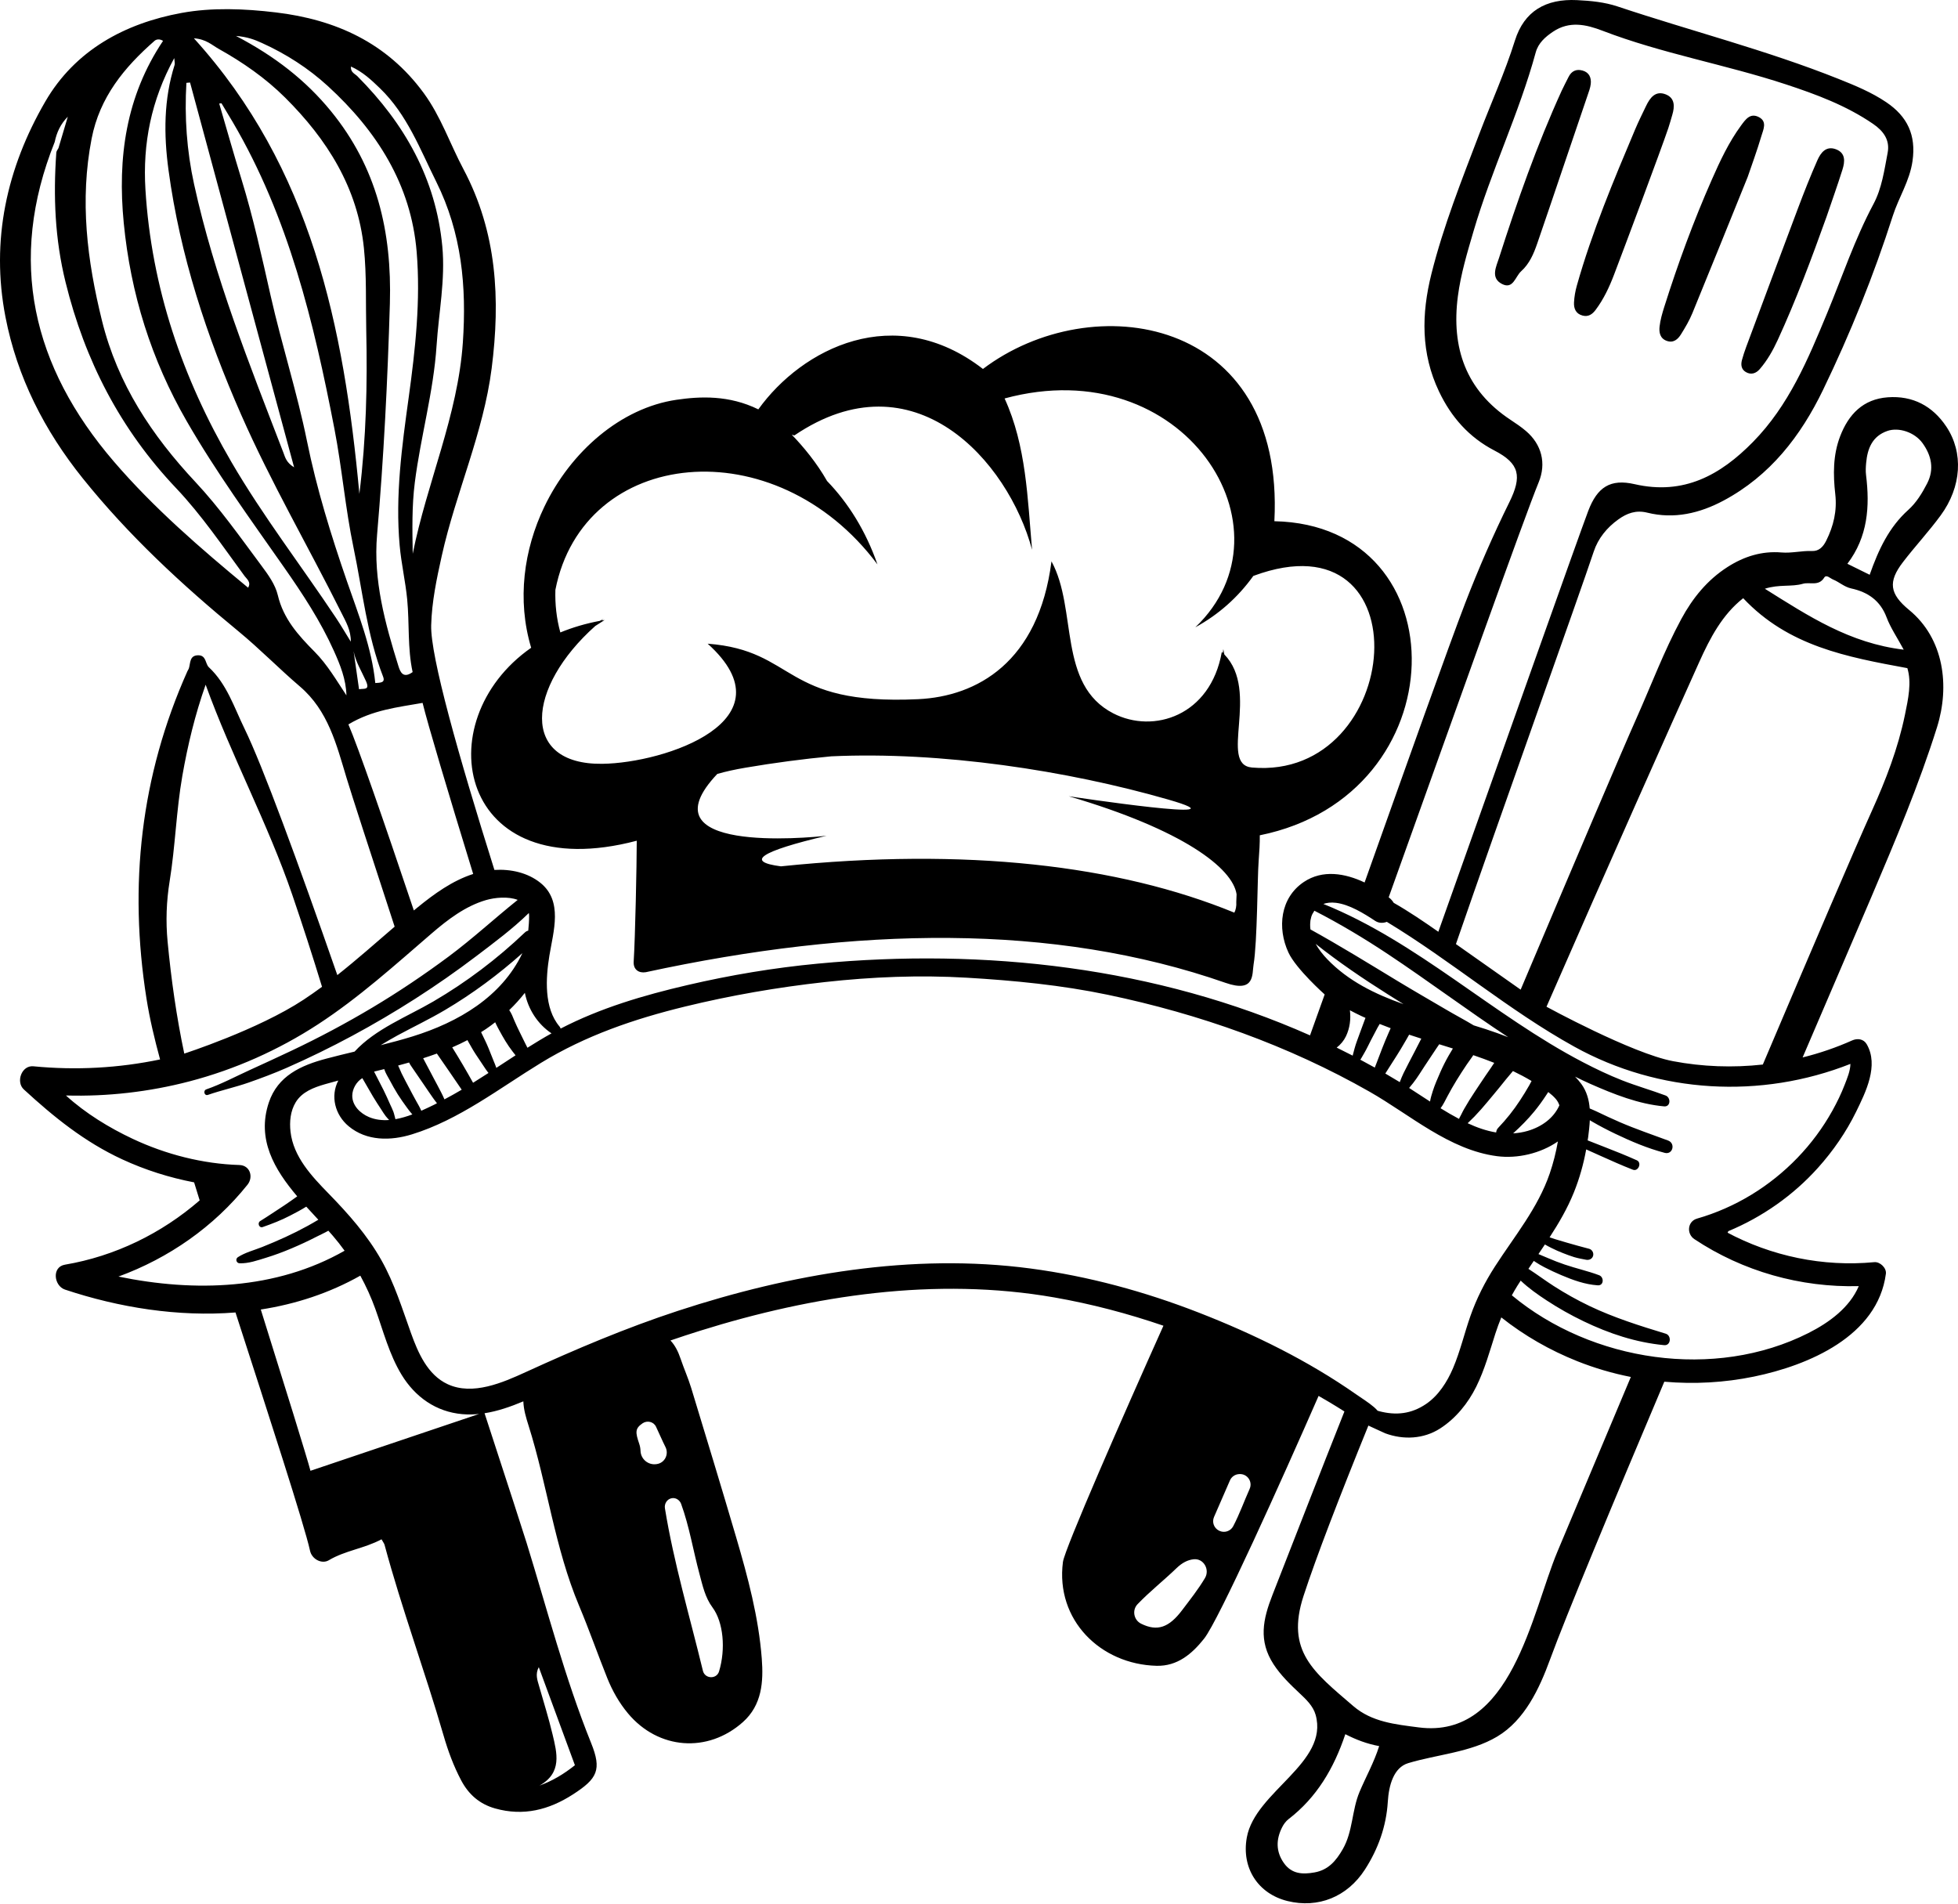
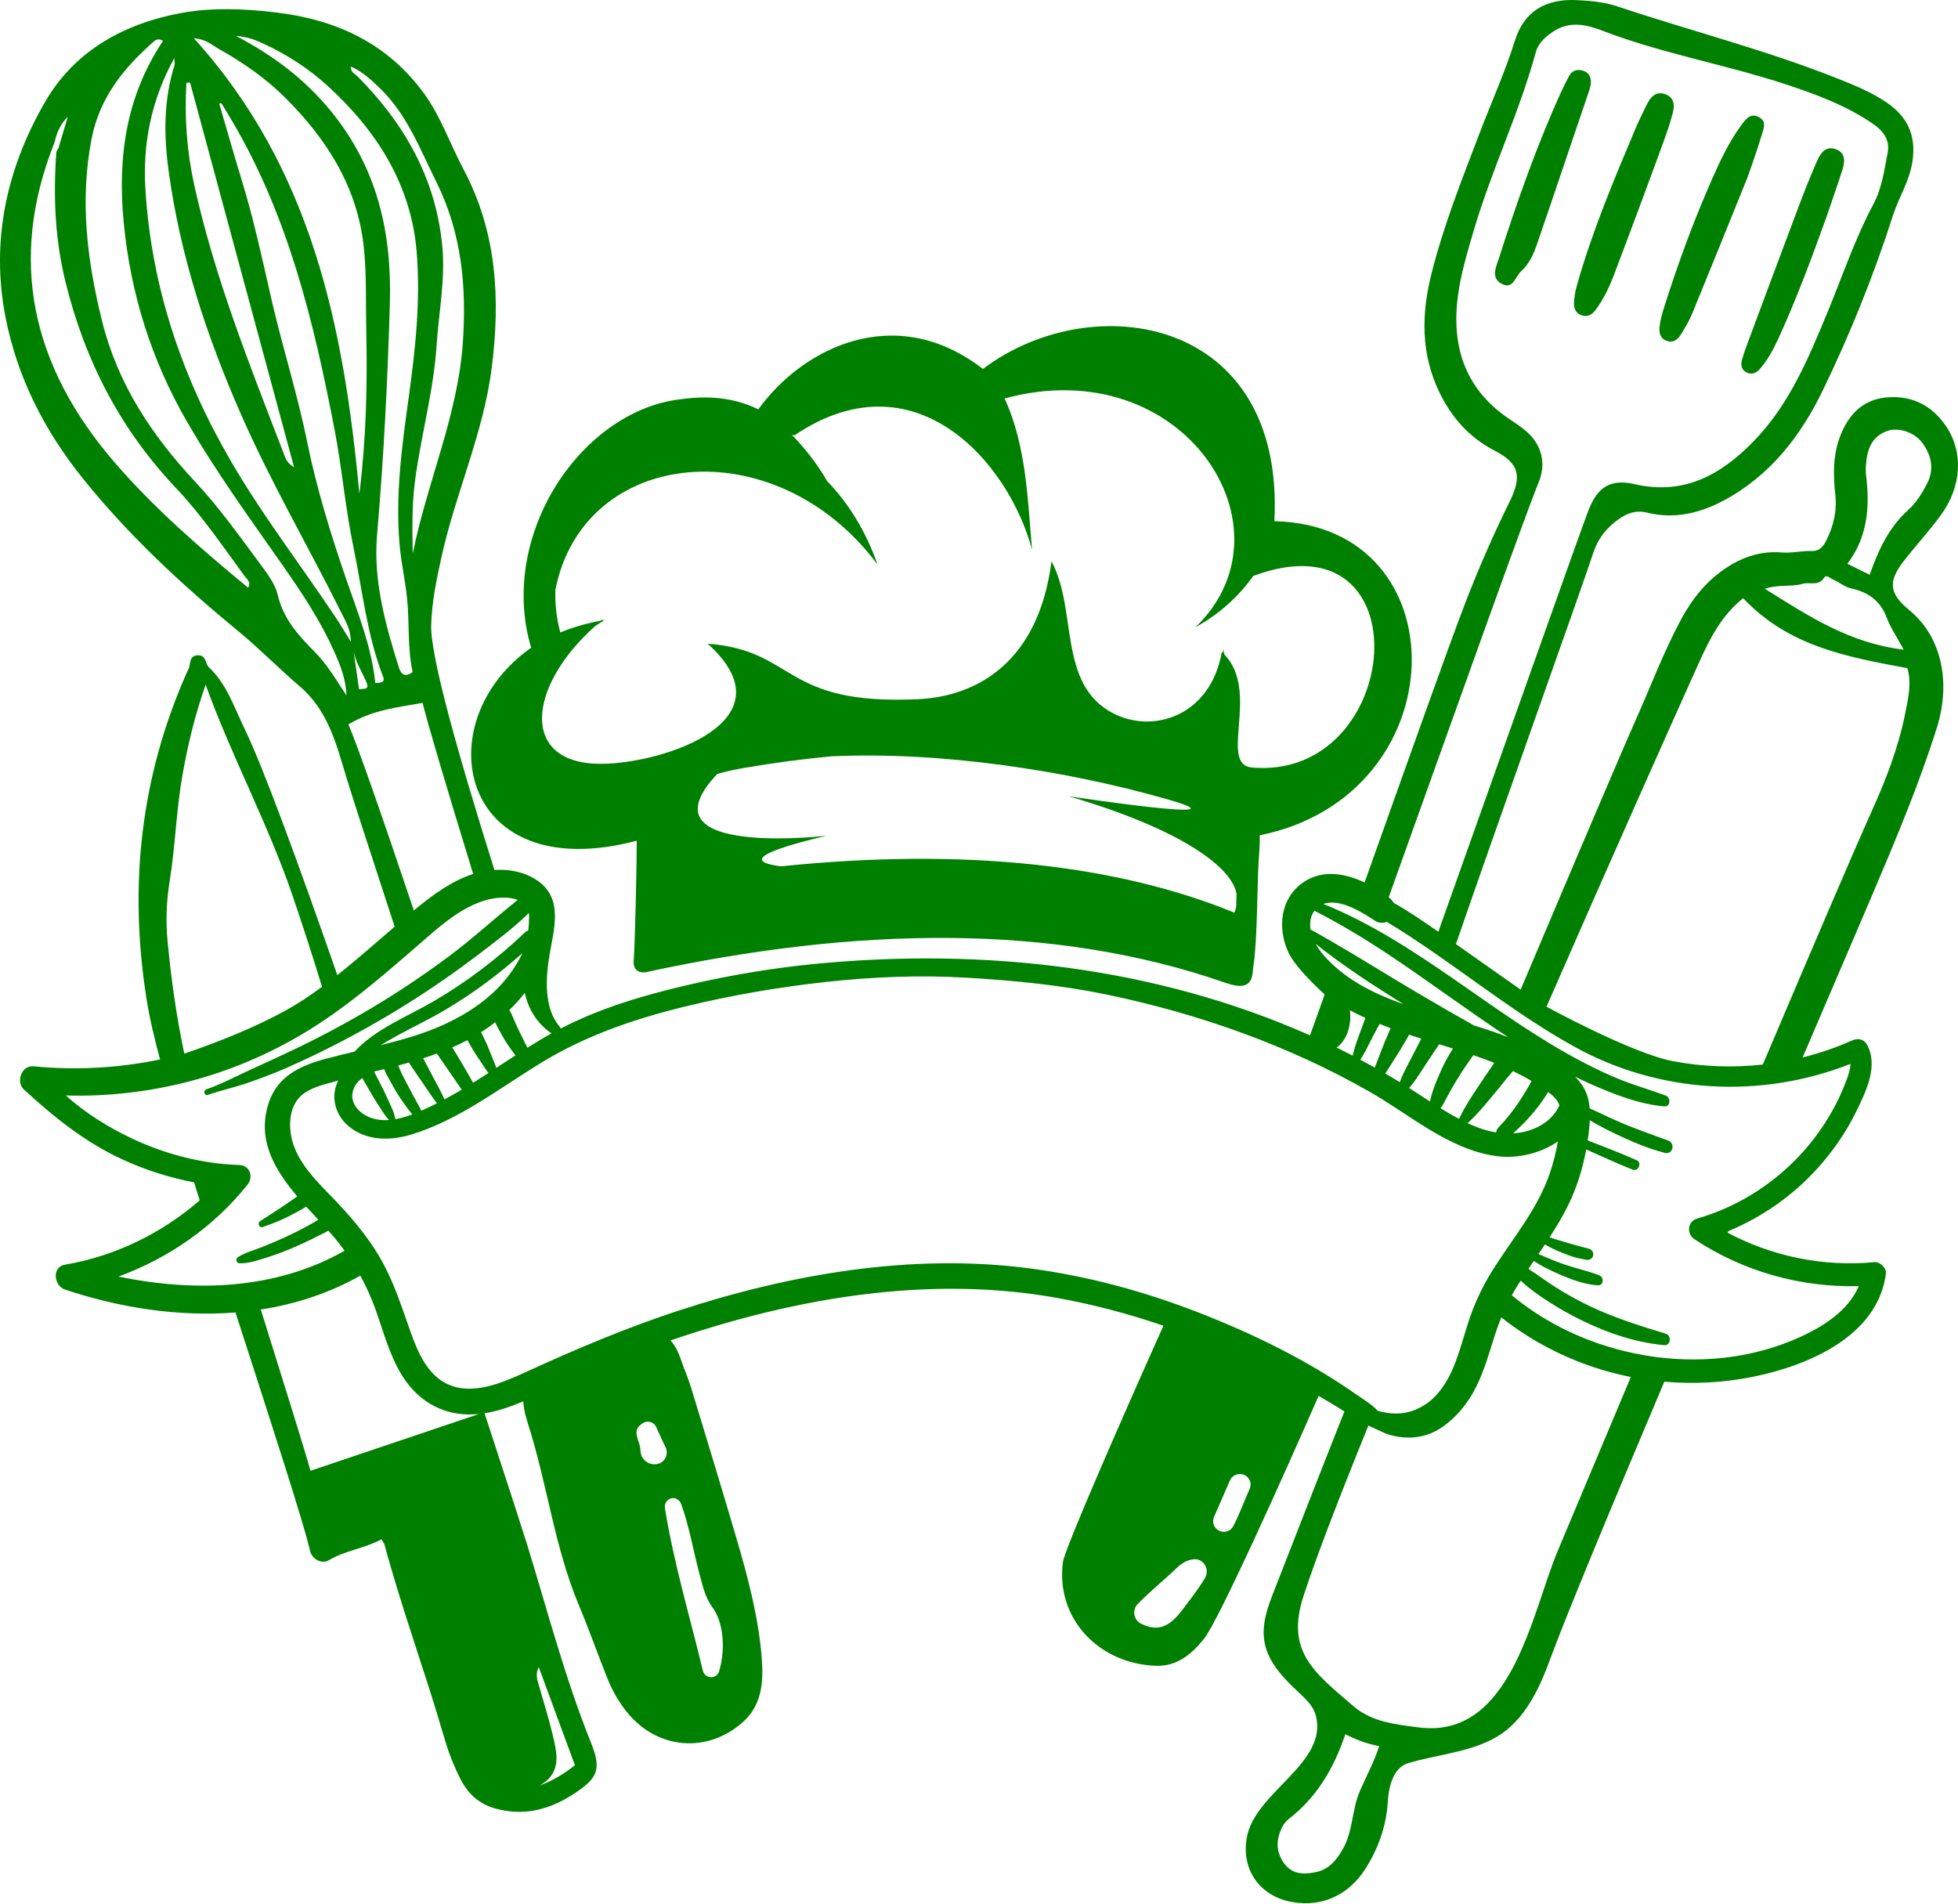
<svg xmlns="http://www.w3.org/2000/svg" xml:space="preserve" width="8.227in" height="7.997in" version="1.1" style="shape-rendering:geometricPrecision; text-rendering:geometricPrecision; image-rendering:optimizeQuality; fill-rule:evenodd; clip-rule:evenodd" viewBox="0 0 8226.55 7996.51">
  <defs>
    <style type="text/css">
   
-     .fil0 {fill:black}
+     .fil0 {fill:green}
   
  </style>
  </defs>
  <g id="Layer_x0020_1">
    <path class="fil0" d="M3492.77 3177.58c-118.85,11.22 -238.93,27.11 -359.86,47.65 -45.53,7.72 -84.93,16.51 -119.11,26.28 -316.72,334.46 379.14,268.78 458.96,259.8 -279,66.14 -342.91,108.98 -191.76,128.5 776.75,-80.26 1418.15,-5.13 1905.07,194.59 6.07,-11.03 9.42,-28.18 8.19,-44.9l1.25 -32.26c-16.28,-110.1 -224.92,-271 -705.22,-411.9 2.46,0.5 777.82,117.3 416.96,13.56 -423.35,-121.71 -953.41,-202.46 -1414.47,-181.31zm-2677.11 1790.41l-0.14 -0.43c-103.88,-19.97 -204.9,-51.76 -302.47,-96.91 -157.02,-72.67 -286.61,-177.25 -412.99,-293.57 -34.29,-31.57 -9.31,-101.98 40.27,-97.17 179.38,17.47 358.7,7.5 532.22,-28.78 -22.96,-84.59 -43.54,-169.76 -57.24,-256.67 -74.9,-474.78 -24.8,-934.15 172.33,-1374.94 1.72,-3.86 4.63,-7.28 5.86,-11.28 7.21,-22.78 2.21,-55.03 39.49,-55.18 34.1,-0.15 29.59,36.25 44.24,49.98 76.24,71.46 106.28,168.39 149.53,257.02 76.59,156.91 224.47,559.9 390.55,1036.71 82.46,-65.21 160.91,-134.95 240.8,-203.53 -102.19,-311.83 -181.46,-556.68 -201.77,-623.86 -42.5,-140.33 -77.01,-283.46 -196.47,-385.39 -88.02,-75.1 -169.07,-158.52 -258.37,-231.93 -237.15,-194.97 -461.49,-402.83 -653.99,-642.63 -160.73,-200.18 -275.61,-424.87 -324.58,-677.92 -62.33,-321.98 5.36,-625.42 167.16,-904.46 125.28,-216.06 334.16,-328.86 572.35,-372.65 128.46,-23.6 264.43,-18.04 396.28,-2.29 251.63,30 466.76,127.44 621.65,338.96 72.28,98.72 110.28,213.36 166.58,319.25 141.39,265.8 155.79,547.21 118.74,837.41 -34.74,271.92 -150.58,522.04 -209.65,787.61 -21.5,96.75 -41.78,192.87 -44.44,291.5 -3.51,130.48 114.17,546.26 265.68,1028.07 68.62,-4.21 139.7,11.35 192.92,53.96 95.87,76.78 54.96,203.28 38.06,306.07 -15.43,93.9 -23.43,220.61 42.9,298.18 2.2,2.59 3.49,5.44 4.32,8.35 167.47,-86.75 349.32,-140.08 532.59,-182.75 180.65,-42.08 363.79,-72.72 548.5,-90.15 702.48,-66.34 1420.51,14.17 2067.5,301.41 19.83,-55.26 40.43,-112.78 61.56,-171.9 0.12,0.09 -120.19,-106.88 -152.33,-176.33 -47.61,-103.02 -34.44,-229.8 64.85,-296.28 78.8,-52.77 172.86,-36.83 255.2,2.18 178.19,-500.61 355.43,-999.26 422.68,-1173.65 55.52,-143.89 117.17,-285.37 185.33,-423.58 54,-109.52 43.67,-162.56 -62.11,-217.39 -107.54,-55.72 -181.99,-140.64 -233.19,-248.14 -76.44,-160.46 -74.24,-325.37 -31.93,-494.31 50.63,-202 127.56,-394.72 201.35,-588.53 49.72,-130.57 107.49,-257.75 149.49,-391.68 38.98,-124.19 130.06,-176.21 260.75,-169.89 58.2,2.8 115.82,8.35 170.83,26.72 308.78,103.1 625.11,183.39 927.94,304.28 69.03,27.57 138.51,55.94 200.94,98.15 88.24,59.71 125.67,137.5 110,247.06 -12.02,84.13 -57.97,152.6 -82.75,229.99 -80.28,250.75 -178.58,494.24 -292.96,731 -93.99,194.67 -222.87,361.1 -418.03,465.37 -100.17,53.52 -207.67,78.9 -320.71,50.83 -47.93,-11.93 -85.65,2.69 -121.54,28.4 -47.87,34.25 -84.96,79.53 -103.39,135.19 -56.88,171.79 -397.38,1122.21 -578.95,1648.94l0.42 0.3 271.53 191.2c222.35,-525.81 426.73,-1006.01 487.28,-1141.77 61.79,-138.63 115.1,-281.24 187.42,-415.02 47.5,-87.86 108.92,-164.19 194.79,-219.14 69.52,-44.46 144.5,-67.69 226.26,-60.85 43.5,3.67 85.18,-7.83 128.22,-6.1 28.46,1.13 46.39,-16.3 59.86,-43.37 30.96,-62.21 45.96,-125.42 38.02,-195.54 -9.26,-81.74 -9.82,-163.85 20.3,-242.74 35.47,-92.78 96.83,-156.64 200.2,-164.18 104.85,-7.68 188.19,36.26 246.14,123.2 72.81,109.26 64.26,252.85 -23.71,372.85 -49.76,67.93 -107.58,129.87 -158.83,196.79 -62.87,82.08 -56.37,132.85 26.11,200.56 146.83,120.54 171.61,319.68 117.3,492.74 -75.78,241.41 -175.33,476.94 -274.29,709.53 -51.64,121.39 -158.28,369.62 -290.41,677.83 71.37,-17.67 141.15,-41.54 208.17,-71.49 22,-9.8 48.01,-6.68 61.18,16.04 51.58,89.15 -4.03,200.83 -44.67,283.82 -41.89,85.54 -96.8,164.81 -160.44,235.65 -103.81,115.52 -233.59,206.6 -376.8,266.06l0.27 -0.11 -2.78 6.53 -5.72 -3.04c189.7,101.94 406.07,147.15 621.97,126.68 23.9,-2.25 51.89,24.26 48.68,48.69 -34.48,262.43 -325.35,384.97 -554.35,432.07 -123.48,25.4 -250.83,32.47 -376.6,21.49 -220.97,522.34 -413.43,984.91 -480.36,1167.74 -44.67,122.01 -106.46,254.52 -222.01,323.3 -111.44,66.37 -251.44,74.7 -373.67,111.54 -61.5,18.52 -81.53,93.81 -85.71,162.12 -6.29,103.32 -40.49,198.45 -95.97,284.69 -74.52,115.76 -197.29,163.94 -325.04,132.64 -123.35,-30.24 -194.85,-138.17 -171.29,-267.56 35.19,-193.13 345.79,-312.67 289,-514.94 -10.42,-37.07 -40.06,-65.04 -68.15,-91.37 -39.58,-37.16 -78.89,-75.38 -108.51,-120.9 -64.02,-98.38 -45.06,-188.39 -4.56,-291.61 100.85,-256.98 200.18,-514.27 302.24,-770.62 -21.23,-13.32 -42.28,-26.58 -63.29,-39.03 -14.96,-8.85 -30.06,-17.6 -45.21,-26.32 -155.26,354.63 -419.58,942.21 -480.93,1019.68 -50.97,64.34 -112.49,116.46 -199.82,114.24 -235.71,-5.99 -424.97,-192.31 -393.43,-436.14 7.03,-54.39 254.02,-617.67 422.25,-992.68 -149.45,-51.21 -302.67,-91.58 -458.1,-118.76 -497.47,-86.97 -1011.4,-9.44 -1489.28,140.11 -41.5,12.98 -82.8,26.56 -123.9,40.69 19.13,19.83 32.6,46.7 42.99,77.59 13.79,40.96 31.62,80.56 44.19,121.83 63.78,209.28 127.5,418.58 189.21,628.49 48.98,166.63 94.01,334.72 107.32,508.46 7.43,96.93 1.22,195.26 -79.44,267.04 -147.98,131.71 -355.57,115.34 -482.54,-36.52 -37.41,-44.75 -65.83,-95.29 -87.42,-149.04 -40.35,-100.57 -75.97,-203.09 -117.99,-302.96 -102.51,-243.69 -133.39,-507.21 -212.46,-757.29 -10.47,-33.1 -20.6,-66.52 -21.93,-101.89 -53.04,22.37 -107.98,41.52 -164.09,50.16l1.15 -0.18c99.48,303.83 167.36,514.48 176.76,544.92 86.93,281.34 160.57,566.85 271.06,840.81 45.35,112.44 26.28,149.47 -76.42,215.67 -101.24,65.3 -208.22,92.36 -326.9,59.04 -65.14,-18.28 -111.26,-58.53 -142.65,-117.8 -31.9,-60.26 -55.33,-123.97 -74.14,-188.99 -77.7,-268.49 -175.21,-530.83 -247.89,-800.86 -1.56,-5.78 -5.86,-10.81 -12.74,-23.13 -73.02,39.04 -153.08,47.07 -221.37,87.92 -29.38,17.58 -71.3,-4.21 -79.05,-40.11 -22.77,-105.81 -177.15,-580.02 -313.1,-1000.87 -240.86,19.14 -488.78,-20.32 -716.39,-96.13 -46.26,-15.41 -56.79,-95.08 0,-104.7 210.72,-35.71 405.89,-131.33 565.88,-270.09 -8.45,-27.11 -16.22,-52.29 -23.23,-75.34zm1859.66 -1435.78c-0.06,100.42 -6.5,408.04 -12.92,508 -1.97,33.93 21.97,48.97 50.42,44.47 881.33,-190.71 1712.43,-208.18 2436.54,44.7 124.11,43.35 110.83,-36.64 117.56,-77.11 16.01,-96.15 15.85,-366.28 21.26,-434.33 3.18,-40.24 5.17,-76.17 4.83,-108.54 834.64,-168.48 846.7,-1303.3 61.28,-1319.59 45.02,-863.96 -767.33,-985.6 -1224.42,-639.7 -370.24,-286.25 -760.26,-85.63 -943.73,169.78 -123.43,-60.57 -244.86,-54.79 -343.8,-40.28 -116.7,17.11 -227.91,71.35 -323.93,150.79 -95.33,78.85 -175.72,182.5 -231.65,299.22 -85.91,179.33 -115.37,390.28 -55.08,591.86 -443.96,309.64 -305.09,1008.31 443.65,810.72zm2590.55 -1112.53c723.52,-268.69 632,860.33 -5.56,805 -142.19,-12.35 35.46,-319.03 -116.24,-475.08 -1.36,-7.5 -2.82,-15.03 -4.4,-22.57 -0.57,5.53 -1.18,11.02 -1.79,16.44 -1.47,-1.4 -2.92,-2.79 -4.43,-4.17 -47.4,268.62 -287.59,344.58 -455.87,257.91 -235.5,-121.28 -149.42,-436.48 -259.76,-638.78 -54.37,425.07 -313.97,567.44 -560.01,579.08 -574.65,27.13 -509.39,-204.37 -884.52,-233.13 358.09,322.63 -180.11,501.5 -442.78,504.7 -346.91,4.22 -318.5,-321.38 -29.47,-579.07 13.97,-9 27.18,-17.36 39.39,-25.08 -4.3,0.72 -8.58,1.44 -12.85,2.21l8.53 -7.07c-5.37,2.78 -10.57,5.63 -15.85,8.42 -60.14,11.31 -115.48,27.86 -166.02,48.67 -16.18,-59.12 -22.64,-119.35 -20.75,-179 117.48,-599.57 923.97,-681.57 1353.13,-106.86 -49.33,-141.8 -123.32,-258.92 -211.71,-350.39 -42.89,-75.61 -99.49,-144.33 -148.29,-194.49l11.04 2.89c501.87,-339.93 898.06,105.98 998.57,480.46 -18.84,-214.19 -24.13,-436.98 -115.4,-635.7 753.33,-204.41 1234.21,549.33 801.29,961.49 97.57,-53.5 178.83,-125.46 243.75,-215.89zm1763.21 2038.73c123.94,23.54 251.74,28.07 377.46,14.13 205.73,-484.8 385.69,-905.39 458.24,-1066.03 58.57,-129.68 109.71,-262.11 138.76,-402.89 13.87,-67.35 28.82,-135.82 10.25,-196.47 -254.72,-46.92 -499.91,-92.13 -689.79,-293.89 -87.36,68.6 -138.91,166.54 -184.44,267.68 -123.57,274.36 -372.02,830.98 -641.96,1448.76 -0.57,-0.36 358.36,195.85 531.47,228.71zm-177.1 1326.77c-76.74,-15.17 -152.09,-37.23 -224.73,-66.12 -115.4,-45.93 -222.58,-107.29 -319.53,-184.07 -8.94,22.03 -17.39,44.33 -24.76,67.42 -24.18,75.46 -45.17,151.98 -80.4,223.33 -34.37,69.61 -85.92,133.33 -151.57,175.68 -69.39,44.75 -154.41,48.79 -231.12,20.44 -6.93,-2.56 -85.82,-40 -70.74,-32.11 -122.14,300.69 -219.21,552.63 -272.26,715.26 -75.91,232.65 42.94,320.17 209.15,463.03 77.97,67.02 176.18,76.68 275,89.49 389.39,50.5 474.75,-481.31 582.56,-738.62 51.75,-123.5 166.51,-396.77 308.41,-733.74zm-5576.37 -1585.15c26.37,-17.4 52.11,-35.48 77.39,-54.09 -39.35,-128.88 -80.92,-257.29 -124.31,-384.5 -102.87,-301.33 -255.83,-583.4 -364.69,-884.75 -44.56,126.1 -75.23,253.4 -97.91,383.01 -25.69,146.68 -29.46,295.82 -53.33,442.53 -13.72,84.53 -16.66,169.06 -8.58,253.97 15.07,158.35 37.3,315.4 70.06,470.46l-1.58 0.43c-0.13,0.04 310.69,-100.24 502.95,-227.07zm741.15 1740.17c-24.63,2.76 -49.47,3.37 -74.44,1.2 -110.14,-9.53 -198.24,-72.2 -254.92,-165.28 -51.97,-85.39 -77.1,-184.07 -110.64,-277.36 -17.22,-47.81 -38.43,-94.41 -62.87,-139.21 -131.06,73.97 -272.53,119.68 -418.14,142.28 100.05,319.39 194.66,623.56 208.68,677.53l708.2 -238.71 4.14 -0.45zm6.5 -0.78l-4.91 0.6 4.45 -0.54 0.44 -0.06 0.02 -0.01zm10.81 -1.52l-4.62 0.68 0.59 -0.07 1.46 -0.22 1.44 -0.21 1.13 -0.18zm4080.53 -1973.18l0.39 0.27 -0.21 -0.15 -0.19 -0.13zm-282.86 -196.91l4.17 3.16c8.08,6.21 14.72,13.78 19.65,22.07 64.57,36.81 126.81,79.19 187.63,121.66 284.9,-801.15 589.14,-1660.95 629.71,-1767.93 38.07,-100.42 93.03,-136 194.74,-112.65 206.5,47.43 360.67,-37.94 497.57,-177.37 150.53,-153.25 230.99,-346.64 311.42,-540.81 63.56,-153.41 116.14,-311.39 194.79,-458.72 35.25,-65.99 45.53,-142.08 59.54,-215.4 10.33,-54.02 -18.25,-91.93 -61.03,-121.24 -112.6,-77.2 -239.14,-124.24 -367.25,-166.38 -254.03,-83.57 -519.29,-128.96 -769.76,-225.12 -68.93,-26.49 -139.06,-42.03 -207.79,3.98 -32.96,22.07 -62.13,48.14 -72.67,86.76 -69.96,256.47 -186.78,496.64 -261.35,751.32 -26.32,89.91 -53.75,180.28 -65.88,273.76 -28.12,216.5 33.42,395.1 221.92,519.38 22.08,14.57 44.17,29.47 64.22,46.61 66.14,56.43 86.22,135.72 53.43,215.35 -60.08,145.87 -358.57,985.94 -630.22,1743.71l-1.41 -1.07 -1.4 -1.06 -0.03 -0.02zm-98.39 -60.13l1.7 0.8 -1.63 -0.78 -0.07 -0.02zm-228.46 642.69c21.34,9.49 16.46,7.27 0.85,0.37l-0.85 -0.37zm-463.69 1276.24l-0.69 -0.28 0.01 0.01 0.68 0.27zm-3302.41 -1801.44c4.99,-4.11 9.99,-8.22 15,-12.31 70.26,-57.3 147.01,-112.89 234.28,-140.97l0 -0c-106.96,-347.84 -190.46,-628.55 -212.59,-718.79 -105.22,18.56 -210.2,29.52 -311.7,90.4 40.23,92.88 147.74,402.8 275.01,781.67zm303.16 -43.56c-86.75,25.29 -161.21,82.29 -228.75,140.47 -154.58,133.18 -305.61,269.69 -477.05,381.47 -165.65,107.98 -348.54,189.58 -539.89,239.62 -168.89,44.13 -344.55,64.41 -519.25,59.38 82.54,75.28 182.36,135.91 280.01,181.89 139.29,65.6 294.69,105.53 448.82,110.24 44.94,1.36 59.72,50.52 34.17,82.53 -141.13,176.85 -331.18,308.93 -542.32,386.15 320.28,66.15 661.58,55.94 950.13,-108.58 -15.38,-21.24 -31.44,-41.92 -48.5,-61.71 -6.38,-7.43 -12.99,-14.89 -19.67,-22.37 -17,9.67 -35.25,17.74 -50.78,25.74 -34.58,17.83 -69.88,34.18 -105.7,49.26 -34.71,14.65 -69.79,27.68 -105.81,38.72 -35.16,10.78 -73.58,24.64 -110.87,23.08 -13.81,-0.57 -18.47,-18.14 -6.94,-25.64 30.5,-19.78 68.17,-29.19 101.74,-42.56 32.87,-13.11 65.56,-27.06 97.73,-41.82 32.06,-14.69 63.57,-30.57 94.49,-47.57 14.83,-8.15 29.41,-16.71 43.96,-25.29 -16.74,-18.07 -33.81,-36.39 -50.69,-55.04 -21.61,13.71 -44.58,25.56 -66.97,37.24 -37.42,19.54 -76.3,34.69 -116.12,48.53 -15.09,5.28 -23.44,-17.17 -10.59,-25.13 34.4,-21.28 67.83,-44.14 101.72,-66.15 18.29,-11.87 35.94,-25.13 53.94,-37.69 -95.67,-112.88 -170.87,-239.24 -119.4,-393.91 37.48,-112.69 135.5,-156.69 242.76,-185.01 39.04,-10.35 78.34,-19.87 117.63,-29.29 87.94,-95.53 221.03,-146.49 330.85,-210.57 139.43,-81.41 267.98,-178.8 384.89,-290.12 4.39,-4.17 9.18,-6.43 13.96,-7.43 2.07,-20.18 3.65,-40.39 3.63,-60.78 0,-4.77 -0.5,-9.07 -1.14,-13.3 -67.53,66.07 -145.58,124.04 -220.51,180.92 -83.11,63.1 -168.78,122.84 -256.71,179.14 -172.63,110.48 -353.29,208.15 -540.96,290.64 -51.81,22.75 -104.64,42.47 -158.02,61.24 -56.71,19.89 -115.61,32.51 -172.38,52.22 -14.76,5.13 -21.11,-18.28 -6.42,-23.36 62.82,-21.8 122.27,-53.75 182.74,-81.28 58.3,-26.52 116.54,-53.43 174.49,-80.82 116.15,-54.94 229.72,-115.5 340.07,-181.32 110.42,-65.88 217.32,-137.73 320.53,-214.41 100.81,-74.93 192.54,-159.86 290.32,-238.13 -40.14,-15.51 -96.47,-9.89 -133.14,0.81zm111.28 635.68c-10.78,-14.17 -20.79,-28.59 -30.04,-43.82 -9.1,-15.09 -17.89,-30.44 -26.21,-45.97 -4.17,-7.75 -8.47,-15.48 -12.18,-23.44 -1.4,-2.97 -2.83,-6.07 -4.25,-9.14 -12.86,10 -25.86,19.67 -39.07,28.61 -6.63,4.5 -13.44,8.58 -20.15,12.86 1.31,2.82 2.65,5.61 3.96,8.42 9.11,19.22 18.85,38.25 26.83,57.96 7.33,18.08 14.52,36.2 21.75,54.36 3.62,9 7.68,17.96 10.71,27.22 0.22,0.72 0.39,1.5 0.64,2.26 26.92,-17.64 53.85,-35.26 80.87,-52.78 -4.33,-5.5 -8.64,-11 -12.86,-16.54zm-419.21 -63.06c191.94,-59.68 373.5,-166.03 460.89,-349.81 -100.5,89.63 -209.09,170.31 -325.04,238.9 -64.81,38.33 -132.78,70.76 -199.03,106.46 -24.41,13.13 -47.92,27.36 -71.52,41.47 45.17,-11.35 90.21,-23.18 134.69,-37.02zm315.67 150.39c-6.52,-8.18 -12.1,-17.09 -17.92,-25.79 -11,-16.51 -22.04,-33.06 -33.08,-49.58 -10.99,-16.46 -20.37,-34.08 -30.33,-51.19 -1.53,-2.65 -2.82,-5.44 -4.33,-8.13 -20.91,11.06 -42.36,21.04 -63.98,30.48 30.49,48.79 59.56,98.43 87.58,148.71 21.71,-13.56 43.32,-27.25 64.82,-41.19 -0.9,-1.15 -1.89,-2.21 -2.75,-3.31zm-214.22 -78.19c-19.03,6.98 -38.26,13.47 -57.59,19.68 1.15,2.18 2.26,4.36 3.39,6.47 5.06,9.59 10.11,19.18 15.17,28.76 9.5,17.97 18.98,35.94 28.46,53.92 9.47,17.97 19.31,35.8 28.44,53.93 4.86,9.63 9.81,19.53 14.03,29.67 24.46,-13 48.67,-26.47 72.47,-40.61 -34.43,-50.85 -69.37,-101.37 -104.36,-151.82zm-18.09 183.79c-11.78,-16.6 -23.02,-33.6 -34.53,-50.4 -11.49,-16.79 -23,-33.56 -34.52,-50.36 -6.13,-8.96 -12.28,-17.9 -18.39,-26.87 -4.12,-6.02 -8.33,-12.06 -11.24,-18.52 -15.26,4.35 -30.58,8.57 -45.94,12.65 5.57,11.11 9.83,23.24 14.5,32.86 9.92,20.35 20.71,40.15 31.25,60.17 10.22,19.4 20.26,38.85 31.1,57.9 6.97,12.2 14.68,25.41 20.44,39.06 18.75,-8.28 36.75,-16.94 53.51,-25.09 4.19,-2.04 8.25,-4.38 12.4,-6.43 -6.56,-8.11 -12.68,-16.64 -18.59,-24.96zm-106.49 44.83c-13.72,-18.82 -27.39,-37.89 -39.8,-57.59 -12.02,-19.07 -22.85,-38.98 -33.52,-58.85 -7.44,-13.96 -18.18,-30.28 -23.22,-46.93 -14.22,3.56 -28.42,7.07 -42.65,10.54 3.19,6.22 6.4,12.49 9.6,18.71 10.14,19.76 20.37,39.47 30.37,59.26 10.04,19.85 18.72,40.46 27.92,60.7 4.5,9.89 9.46,19.71 13.21,29.9 3.74,10.29 5.57,20.87 8.62,31.36 23.92,-4.21 47.82,-11.4 71.04,-20.07 -7.96,-8.64 -15.06,-18.17 -21.57,-27.04zm-90.19 34.43c-6.71,-8.53 -12.26,-17.81 -18.14,-26.92 -11.96,-18.64 -24.57,-37 -35.76,-56.13 -11.21,-19.11 -22.22,-38.33 -33.32,-57.54 -3.72,-6.43 -7.43,-12.83 -11.15,-19.26 -24.82,14.9 -42.14,45.64 -42.3,73.79 -0.17,41.83 33.68,74.26 69.93,89.65 27.08,11.48 55.87,14.67 85.04,12.5 -4.9,-5.2 -9.8,-10.41 -14.3,-16.1zm584.51 -518.19c-20.11,25.72 -42.09,50.03 -65.64,72.61 4.56,6.68 8.42,13.39 11.92,21.17 2.71,6.03 5.14,12.24 7.65,18.36 0.08,0.18 0.06,0.11 0.11,0.28 0.86,1.97 1.71,3.93 2.54,5.89 6.85,15.74 14.09,31.33 21.72,46.71 7.6,15.39 15.15,30.79 22.69,46.22 3.18,6.54 6.54,13 9.83,19.51 33.25,-20.9 66.81,-41.35 101.13,-60.46 -58.61,-39.35 -98.31,-101.52 -111.96,-170.29zm1857.32 -63.54c-199.49,-11.75 -398.56,-3.61 -597.1,18.33 -197.93,21.84 -394.96,55.91 -588.42,103.13 -213.17,52.06 -416.43,121.64 -604.37,236.5 -174.86,106.85 -343.46,238.98 -541.83,300.14 -89.71,27.68 -190.37,28.7 -265.89,-34.04 -57.68,-47.96 -77.5,-126.72 -43.57,-192.03 -18.75,4.97 -37.46,10.06 -55.98,15.43 -47.37,13.81 -96.06,31.76 -122.95,75.9 -22.32,36.64 -26.63,81.83 -21.79,123.78 12.15,105.47 88.73,186.58 159.47,259.19 84.18,86.36 162.76,174.85 222.35,280.49 54.86,97.3 86.86,202.07 124.41,306.53 29.68,82.53 69.57,175.29 153.98,214.44 105.2,48.86 231.92,-6.82 328.64,-51.09 209.2,-95.75 420.26,-185.44 639.07,-257.15 472.63,-154.94 984.37,-243.74 1481.08,-177.83 242.91,32.22 480.1,96.82 708.25,185.81 230.87,90.04 456.85,200.75 660.14,343.03 24.93,17.4 51.94,33.93 75.02,53.72 5.28,4.52 10.2,9.58 14.9,14.92 1.96,0.53 3.86,1.25 5.8,1.79 71.47,19 135.75,11.9 197.43,-29.74 52.57,-35.5 89.24,-93.21 113.72,-150.64 30.29,-71.08 47.7,-147.02 73.28,-219.76 25.86,-73.5 60.71,-142.17 102.87,-207.6 82.31,-127.74 180.35,-245.07 230.18,-390.82 14.97,-43.79 26.36,-88.87 34.26,-134.54 -73.36,50.86 -170.52,73.06 -256.03,61.85 -200.17,-26.19 -364.5,-173.53 -534.63,-270.46 -342.1,-194.9 -715.89,-327.15 -1100.86,-407.64 -194.18,-40.61 -393.59,-59.97 -591.44,-71.65zm1460 -281.39c-0.04,0.06 -0.02,-0.03 -0.04,-0.03 0,0 -0.03,-0.03 -0.06,-0.03 -2.89,4.53 -5.63,9.11 -8.31,13.75 -0.11,0.21 -1.51,3.35 -2.63,5.82 -0.87,2.48 -2.04,5.75 -2.09,5.98 -1.26,5.1 -2.43,10.18 -3.61,15.31 -0.14,2.98 -1.14,12.35 -1.17,15.35 -0.06,7.32 0.14,14.58 1.2,21.83 0.03,0.15 0.08,0.35 0.11,0.56 123.82,68.44 244.18,142.8 365.14,216.14 68.53,41.54 138.04,81.39 207.1,122.02 36.75,21.63 76.03,42.28 113.75,64.97 34.04,10.32 67.58,21.06 100.06,32.82 14.92,5.42 29.85,11.04 44.72,16.82 -171.25,-112.8 -335.37,-236.09 -506.18,-349.59 -99.02,-65.76 -202,-127.5 -307.98,-181.72zm54.15 203.81c87.97,91.44 200.65,146.52 320.28,188.69 -22.17,-13.86 -44.39,-27.67 -66.47,-41.61 -104.15,-65.76 -206.25,-135.07 -302.72,-211.65 13.14,23.65 30.33,45.25 48.92,64.57zm210.68 288.02c-9.22,17.24 -18.29,34.57 -27.28,51.94 -8.93,17.35 -17.11,35.17 -26.91,52.04 -4.87,8.42 -9.74,16.86 -14.58,25.31 -0.98,1.67 -2.19,3.13 -3.22,4.74 20.37,10.83 40.64,21.86 60.79,33.13 2.48,-6.41 5.03,-12.75 7.4,-18.97 7.82,-20.46 15.65,-40.89 23.47,-61.35 8.25,-21.57 17.25,-42.76 26.5,-63.94 3.15,-7.22 6.21,-14.26 9.36,-21.2 -15.49,-5.72 -30.85,-11.67 -46.17,-17.82 -3.33,5.58 -6.62,11.02 -9.37,16.13zm717.65 269.86c-2.87,4.39 -5.72,8.64 -8.33,12.64 -15.56,23.86 -32.3,46.97 -50.37,69.03 -27.1,33.03 -57.21,63.33 -88.9,91.98 20.22,-1.26 40.51,-4.33 60.72,-10.21 59.17,-17.25 109.56,-53.47 133.57,-107.57 -3.13,-9.44 -7.89,-18.57 -15.4,-27.24 -9.17,-10.56 -19.94,-19.89 -31.28,-28.64zm-218.9 169.9c0.56,-6.85 3.09,-13.61 8.09,-18.9 35.13,-36.94 64.39,-73.53 91.99,-115.72 13.72,-21.01 27.11,-42.32 39.4,-64.21 3.21,-5.76 6.24,-11.59 9.28,-17.43 -25.47,-15.18 -51.57,-29.07 -78.21,-41.82 -9.75,11.92 -20.07,23.48 -29.41,35.06 -17.04,21.21 -34.04,42.47 -51.58,63.26 -17.5,20.76 -34.57,41.98 -52.59,62.28 -9.28,10.44 -18.96,20.6 -28.43,30.86 -9,9.76 -19.22,18.13 -28.28,27.75 38.42,17.96 78.61,32.08 119.74,38.87zm-155.71 -56.86c0.44,-1.8 0.86,-3.6 1.93,-5.42 7.26,-12.04 12.46,-25.12 19.67,-37.25 7.2,-12.04 14.14,-24.26 21.53,-36.2 14.35,-23.12 29.82,-45.58 44.7,-68.33 14.96,-22.81 30.5,-45.2 45.99,-67.64 4.64,-6.75 9.22,-13.74 13.81,-20.8 -29.02,-11.53 -58.42,-22.24 -88.04,-32.33 -1.76,2.76 -3.54,5.53 -5.58,8.39 -7.47,10.4 -14.96,20.76 -22.14,31.36 -14.78,21.76 -28.97,44.04 -42.8,66.41 -13.43,21.65 -25.78,43.87 -37.85,66.28 -8.67,16.14 -17.39,35.25 -29.04,50.63 25.46,15.82 51.37,30.87 77.83,44.9zm-122.14 -73.1c2.46,-14.79 6.94,-29.47 11.39,-43.4 8.63,-27.08 20.29,-53.58 31.68,-79.58 10.63,-24.22 22.44,-47.64 35.58,-70.61 5.61,-9.83 11.46,-19.54 17.39,-29.18 -1.48,-0.44 -2.96,-0.94 -4.44,-1.4 -17.64,-5.53 -35.3,-11.02 -52.97,-16.49 -4.21,6.15 -8.48,12.25 -12.57,18.39 -16.1,24.24 -32.17,48.46 -48.28,72.69 -15.89,23.94 -30.82,49.2 -48.64,71.76 -5.52,6.99 -11.25,13.91 -16.94,20.81 29.4,18.75 58.5,38.03 87.8,57.01zm-127.09 -81.53c4.83,-12.53 9.69,-25.15 15.57,-37.18 14.22,-29.17 29.74,-57.82 44.6,-86.68 10.1,-19.63 20.18,-39.25 30.28,-58.86 -17.11,-5.44 -34.15,-10.98 -51.21,-16.67 -5.67,10.74 -12.07,21.14 -18.06,31.56 -11.1,19.29 -22.42,38.24 -34.38,56.98 -11.51,18.08 -23.03,36.14 -34.57,54.22 -4.25,6.68 -8.56,13.61 -12.97,20.51 20.37,11.82 40.61,23.83 60.74,36.11zm-225.99 -192.93c-8.67,18.32 -22.44,35.03 -39.07,47.87 22.56,11.02 44.98,22.28 67.26,33.79 0.19,-0.79 0.22,-1.59 0.44,-2.4 2.43,-9.44 4.94,-18.86 7.53,-28.28 5.3,-19.43 12.8,-38.41 19.61,-57.39 6.82,-19 13.8,-37.94 20.94,-56.86 1.72,-4.57 3.43,-9.15 5.17,-13.74 -5.65,-2.57 -11.37,-4.96 -17.03,-7.63 -16.04,-7.57 -32.25,-15.74 -48.4,-24.33 4.42,37.22 -0.08,74.47 -16.46,108.96zm1463.6 852.5c-33.25,-22.14 -29.18,-74.54 11.26,-86.17 160.65,-46.14 305.83,-135.04 421.82,-255.28 57.32,-59.44 106.57,-125.79 146.79,-197.94 19.94,-35.75 37.82,-72.74 52.47,-110.96 9.79,-25.43 23.07,-56.57 23.41,-85.82 -376.47,148.56 -803.67,124.78 -1159.39,-72.04 -276.89,-153.17 -518.22,-361.36 -788.44,-524.77 -15.74,6.03 -33.75,5.85 -48.29,-3.71 -48.67,-32.08 -108.7,-69.14 -164.97,-76.21 -21.22,-2.65 -38.94,-0.33 -53.36,4.71 396.42,159.76 712.67,467.8 1090,664.52 54.06,28.17 109.04,54.5 165.86,76.78 59.93,23.5 121.8,41.06 182.06,63.5 22.65,8.43 21.89,48.13 -6.17,45.63 -107.04,-9.46 -211.71,-51.19 -309.33,-94.21 -21.89,-9.64 -43.39,-20.04 -64.81,-30.65 9.61,9.94 18.78,20.25 26.74,31.36 22.28,30.93 31.76,65.99 34.72,102.25 9.94,4.28 19.97,8.39 29.71,13.08 32.03,15.48 64.33,30.46 96.97,44.61 66.35,28.72 135.04,51.92 202.79,77.13 31.86,11.82 19.72,60.71 -14.28,51.76 -72.3,-19 -141.06,-48.15 -208.39,-80.43 -33.08,-15.87 -65.56,-32.79 -97.28,-51.25 -3.04,-1.78 -6.02,-3.64 -9.04,-5.43 -1.18,24.03 -3.93,48.1 -6.97,71.38 -0.59,4.47 -1.51,8.86 -2.15,13.3 0.14,0.06 0.28,0.11 0.42,0.18 23.22,9.07 46.46,18.17 69.67,27.28 45.96,17.96 91.64,35.96 136.65,56.3 22.04,9.99 6.21,48.38 -16.67,39.49 -46,-17.89 -90.82,-37.96 -135.85,-58.18 -20.1,-9.03 -40.22,-18.08 -60.32,-27.11 -11.26,61.64 -28.08,121.96 -51.63,180.35 -27.21,67.61 -63.26,129.14 -102.11,189.01 8.09,2.68 16.13,5.59 24.18,8.04 15.78,4.86 31.68,9.52 47.56,14.11 31.28,9.14 62.86,17.78 94.36,26.03 12.49,3.26 20.07,17.07 16.68,29.41 -3.64,13.28 -16.68,19.11 -29.4,16.68 -16.78,-3.21 -33.94,-6.24 -50.35,-11.18 -15.86,-4.81 -31.52,-10.83 -46.97,-16.85 -16.21,-6.32 -31.97,-13.36 -47.54,-21.07 -9.54,-4.76 -19.06,-9.71 -28.25,-15.13 -9,13.43 -18.03,26.92 -27.15,40.32 2.56,1.13 5.15,2.24 7.79,3.33 10.92,4.44 21.71,8.97 32.53,13.69 22.94,10.02 46.36,18.94 70.06,27.03 47.81,16.32 97.36,27.06 144.61,44.82 21.13,7.94 20.38,44.17 -5.76,42.43 -53.96,-3.58 -104.7,-22.22 -154.12,-43.15 -24.1,-10.22 -47.82,-21.29 -71.04,-33.35 -11.98,-6.25 -23.47,-12.96 -34.79,-20.33 -3,-1.93 -5.93,-3.83 -8.81,-5.79 -7.57,11.1 -15.07,22.28 -22.59,33.44 35.98,23.18 70.58,49.24 106.42,72.22 48.35,31 98.48,59.14 150.33,83.91 102.5,48.96 211.53,83.24 320.02,116.21 25.3,7.68 22.14,50.96 -6.53,48.24 -119.07,-11.32 -231.35,-48.79 -338.82,-100.53 -53.3,-25.63 -104.92,-54.78 -154.43,-87.17 -37.03,-24.26 -76.39,-51.76 -109.46,-83.44 -4.87,7.6 -9.86,15.11 -14.63,22.79 -8.04,12.86 -15.36,25.86 -22.57,38.93 335.94,279.21 851.89,357.63 1246.25,158.44 87.63,-44.28 173.06,-107.03 211.43,-197.06 -243.96,6.4 -487.09,-61.81 -690.87,-197.49zm811.35 -3395.58c47.26,-16.28 114.07,5.13 147.53,51.48 37.17,51.57 50.15,109.13 19.18,169.29 -20.9,40.71 -45.46,80.75 -79.13,111.02 -81.14,72.89 -125.04,166.9 -162.26,272.63 -33.41,-16.47 -60.97,-30.08 -93.68,-46.22 86.15,-113.44 94.7,-240.69 78.43,-372.9 -2.03,-16.52 -1.17,-33.6 0.36,-50.22 5.46,-61 25.78,-113.11 89.57,-135.07zm-355.61 642.29c29.67,-8.64 66.56,11.76 89.92,-26 8.96,-14.47 25.07,3.13 36.76,7.83 26.39,10.69 47.47,31.35 76.83,37.71 69.69,15.17 121.9,50.67 148.62,121.8 16.14,42.97 42.94,81.96 71.82,135.43 -227.09,-27.11 -398.93,-140.41 -583.47,-256 60.61,-19.47 112.1,-6.99 159.52,-20.78zm-1862.39 5075.66c-32.92,78.35 -27.47,166.28 -70.78,241.23 -27.86,48.27 -60.14,86.63 -117.91,97.09 -50.17,9.08 -96.53,7.23 -129.29,-39.49 -34.06,-48.52 -33.08,-99.29 -7.19,-150.38 6.4,-12.61 15.63,-25.3 26.74,-33.84 118.6,-91.2 190.78,-213.72 238.69,-356.99 45.44,23.19 89.74,40.29 142.21,50.09 -22.01,69.44 -56.13,129.63 -82.47,192.29zm-3296.63 -111.99c-46.92,37.36 -93.43,65.32 -148.79,85.55 96.1,-54.13 73.6,-136.4 54.69,-215.82 -16.14,-67.81 -37.03,-134.47 -56.19,-201.56 -7.25,-25.37 -17.35,-50.23 -1.52,-80.24 50.56,137.23 101.11,274.48 151.81,412.07zm2792.04 -1223.19l-1.89 0.1c-16.67,0.93 -31.36,11.15 -38.04,26.47 -22.32,51.33 -44.86,103.11 -66.96,153.85 -9.43,21.7 -0.08,46.78 21.14,57.28 0.28,0.11 0.52,0.26 0.76,0.37 21.46,10.54 47.71,2.17 58.78,-19.01 26.72,-51.07 45.64,-104.47 69.01,-156.81 13.56,-30.28 -9.67,-64.13 -42.8,-62.25zm-240.92 571.85c33.07,-43.87 67.56,-87.02 96.06,-135 21.3,-35.85 -5.87,-83.37 -47.36,-78.98 -24.82,2.58 -48.26,14.28 -72.43,37.63 -53.33,51.39 -111.85,97.43 -163.39,151.07 -23.94,24.92 -16.17,66.56 14.76,81.96 68.6,34.12 117.57,15.88 172.36,-56.67zm1949.17 -6319.52c16.69,-34.67 39.36,-66.11 82.78,-49.07 39.07,15.36 38,51.13 27.51,86.29 -5.51,18.46 -10.44,37.11 -16.61,55.36 -31.58,93.57 -185.49,504.24 -228.33,616.57 -19.47,51.1 -43.22,101.96 -76.74,146.75 -13.96,18.67 -30.44,30.79 -55.21,24.35 -28.68,-7.47 -37.26,-29.93 -35.96,-55.4 1.22,-23.74 5.47,-47.76 11.94,-70.68 63.65,-225.36 154.01,-440.79 244.86,-656.02 14.06,-33.24 30.08,-65.62 45.75,-98.15zm399.33 81.71c19.18,-26.13 38.9,-54.43 75.58,-34.85 34.89,18.63 17.79,52.1 10.25,77.58 -19.11,64.46 -42.47,127.7 -58.04,173.46 -82.11,202.69 -156.56,387.79 -232.39,572.35 -12.71,30.97 -30.07,60.32 -47.83,88.79 -13.08,21.02 -31.62,37.57 -59.93,27.5 -28.22,-10.04 -32.67,-35.54 -30.13,-59.36 3.06,-28.39 11.33,-56.54 19.97,-83.96 57.29,-181.32 122.76,-359.68 199.47,-533.69 34.82,-79.04 71.43,-157.54 123.04,-227.82zm320.54 146.22c13.86,-31.33 36.18,-61.86 77.72,-46.43 41.72,15.48 38.29,51.93 27.71,85.56 -21.03,66.68 -44.57,132.51 -67.07,198.71 -62.65,174.53 -127.35,348.47 -204.93,517.17 -20.11,43.72 -43.89,85.87 -75.65,122.48 -15.33,17.67 -36.17,25.2 -58.2,12.21 -19.44,-11.41 -21.78,-30.85 -16.33,-50.87 5.06,-18.58 11.14,-36.97 17.83,-55.03 72.38,-194.31 144.57,-388.68 217.7,-582.69 25.51,-67.64 52,-135.03 81.22,-201.1zm-1074.44 -291.96c8.94,-19.61 19.43,-38.46 28.88,-57.83 12.43,-25.44 32.79,-34.82 59.36,-27.22 27.67,7.91 36.92,29.93 34.11,56.07 -1.75,16.44 -8.09,32.57 -13.46,48.46 -35.43,104.88 -71.17,209.63 -106.75,314.44 -34.76,102.54 -69.32,205.18 -104.65,307.53 -14.93,43.21 -32.57,85.18 -67.81,116.89 -24.46,22.03 -33.09,77.1 -79.96,53.35 -49.68,-25.19 -24.52,-73.01 -12.85,-109.37 76.36,-238.29 159.19,-474.26 263.12,-702.3zm-6331.26 214.69c-200.08,499.65 -93.41,944.53 247.99,1342.32 168.21,195.94 363.82,364.83 564.43,530.63 13.98,-23.42 -5.88,-36.87 -14.78,-48.99 -92.33,-125.86 -180.26,-255.93 -287.69,-369.28 -234.11,-246.93 -383.11,-535.36 -464.54,-865.56 -44.74,-181.47 -51.81,-361 -38.78,-544.2 0.48,-6.53 5.94,-12.71 9.07,-19.03 0.85,-2.58 1.59,-5.11 2.26,-7.56 12.31,-41.42 24.62,-82.79 36.94,-124.19 -30.64,30.72 -46.79,66.51 -54.91,105.85zm419.64 -424.89c-127.48,111.53 -230.84,237.07 -264.64,411.07 -50.43,259.53 -19.24,511.15 43.54,765.07 65.84,266.25 209.4,481.8 392.52,677.59 101.93,109 187.79,231.12 276.69,350.53 28.41,38.12 58.99,80.19 69.5,124.97 23.46,99.8 86.91,169.35 154.7,237.78 53.59,54.1 91.3,119.57 133.66,183.25 -1.69,-67.64 -26.24,-128.04 -52.68,-186.96 -56.07,-124.96 -130.86,-238.76 -209.33,-350.93 -140.99,-201.52 -285.95,-400.57 -409.05,-614.1 -148.87,-258.3 -235.63,-535.56 -264.58,-832.71 -26.71,-273.83 9.01,-532.17 165.13,-765.26 -14.02,-8.94 -28,-6.83 -35.45,-0.29zm-38.57 624.54c25.31,411.78 154.66,790.97 361.41,1145.57 132.51,227.31 293.42,435.53 438.94,654.1 21.04,31.58 40.18,64.44 62.52,100.4 0.82,-48.03 -21.07,-84.43 -39.74,-121.82 -138.85,-277.8 -295.45,-546.71 -420.72,-831.33 -145.15,-329.8 -256.98,-669.61 -305.48,-1028.41 -20.19,-149.33 -20.31,-296.53 25.63,-441.64 1.92,-5.98 -0.53,-13.39 -1.46,-28.67 -97.06,177.43 -132.92,359.67 -121.09,551.79zm846.65 1646.18c48.53,140.37 103.97,278.35 119.13,427.65 21.36,-1.47 42.91,-0.69 32.67,-27.07 -67.79,-174.21 -86.1,-359.99 -123.97,-540.89 -34.58,-165.08 -48.44,-334.4 -80.44,-500.14 -86.46,-447.61 -192.81,-889.29 -426.93,-1288.24 -15.61,-26.58 -31.69,-52.92 -47.53,-79.39 -3.19,0.37 -6.39,0.72 -9.58,1.1 31.06,106.04 61.05,212.46 93.53,318.08 49.63,161.39 85.65,326.21 122.8,490.54 46.15,204.43 110.68,404.06 152.44,609.57 40.73,200.44 101.17,395.75 167.88,588.78zm27.94 293.74c7.44,52.04 14.89,104.11 22.87,159.94 22.07,-3.8 46.64,5.28 28.92,-34.68 -18.04,-40.68 -43.02,-79.68 -51.79,-125.26zm-687.11 -2389.09c-5.13,0.47 -10.27,0.92 -15.35,1.39 -8.3,143.04 1.39,284.87 32.19,425.53 85.24,389.41 232.95,758 375.45,1128.35 7.29,18.92 11.45,40.89 44.89,61.5 -147.9,-546.94 -292.52,-1081.87 -437.17,-1616.76zm16.17 -185.78c493.92,544.8 629.81,1209.58 695.26,1913.89 29.11,-237.06 33.79,-461.47 28.85,-686.28 -2.54,-115.4 1.9,-231.57 -9.81,-346.04 -25.93,-253.37 -154.37,-456.76 -331.1,-632.5 -82.46,-82.01 -177.7,-148.08 -279.09,-204.75 -28.29,-15.83 -52.76,-40.9 -104.11,-44.32zm285.61 19.58c-29.83,-13.52 -59.99,-25.61 -108.86,-29.57 162.62,85.04 292.56,185.79 399.01,316.04 192.78,235.9 256.44,505.71 247.63,808.19 -9.47,324.75 -25.86,648.32 -53.8,971.85 -16.43,190.04 33.81,372.65 90.03,552.53 7.8,24.98 20.17,52.44 59.35,24.14 -21.82,-99.79 -13.04,-203.7 -22.85,-305.54 -7.24,-75.01 -24.7,-149.48 -31.61,-226.25 -18.9,-210.35 9.5,-416.18 38.07,-622.85 28,-202.67 50.22,-406.89 33.35,-610.92 -23.46,-283.29 -167.68,-508.24 -372.79,-696.21 -81.95,-75.08 -175.64,-135.29 -277.53,-181.42zm844.42 1258.13c15.92,-234.08 -4.46,-459.24 -111.63,-674.68 -68.67,-137.97 -122.47,-282.64 -236.46,-392.82 -36.18,-34.94 -72.2,-69.13 -122.13,-91.6 -2.17,24.68 16.72,30.36 27.03,40.69 198.06,198.85 330.06,430.68 356.83,714.8 13.22,140.14 -15,278.14 -24.11,417.12 -12.75,194.46 -66.91,382.28 -91.39,574.91 -12.67,99.87 -10.43,199.62 -8.78,299.57 59.58,-298.85 189.69,-580.39 210.63,-887.98zm1008.53 5580.96c8.36,34.51 57.61,36.56 67.9,2.56 28.31,-93.58 18.58,-206.8 -27.89,-269.14 -30.53,-40.94 -41.22,-91.16 -54.36,-140.07 -26.49,-98.27 -42.56,-199.56 -77.15,-294.53 -5.89,-16.11 -22.69,-27.17 -39.54,-23.78 -0.53,0.1 -1.04,0.2 -1.53,0.33 -18.57,4.17 -30.04,23.24 -26.98,42.03 37.5,230.72 104.03,453.09 159.56,682.59zm-157.39 -940.3c-14.54,-28.68 -26.35,-57.63 -39.74,-85.35 -10.22,-21.21 -37.29,-27.25 -56.68,-13.87 -31.57,21.79 -30.29,37.37 -13.65,86.15 3.39,9.94 5.02,19.68 5.35,29.41 1.22,34.74 32.19,60.72 66.61,55.8l1.71 -0.25c33.78,-4.83 51.83,-41.43 36.4,-71.89z" />
  </g>
</svg>
